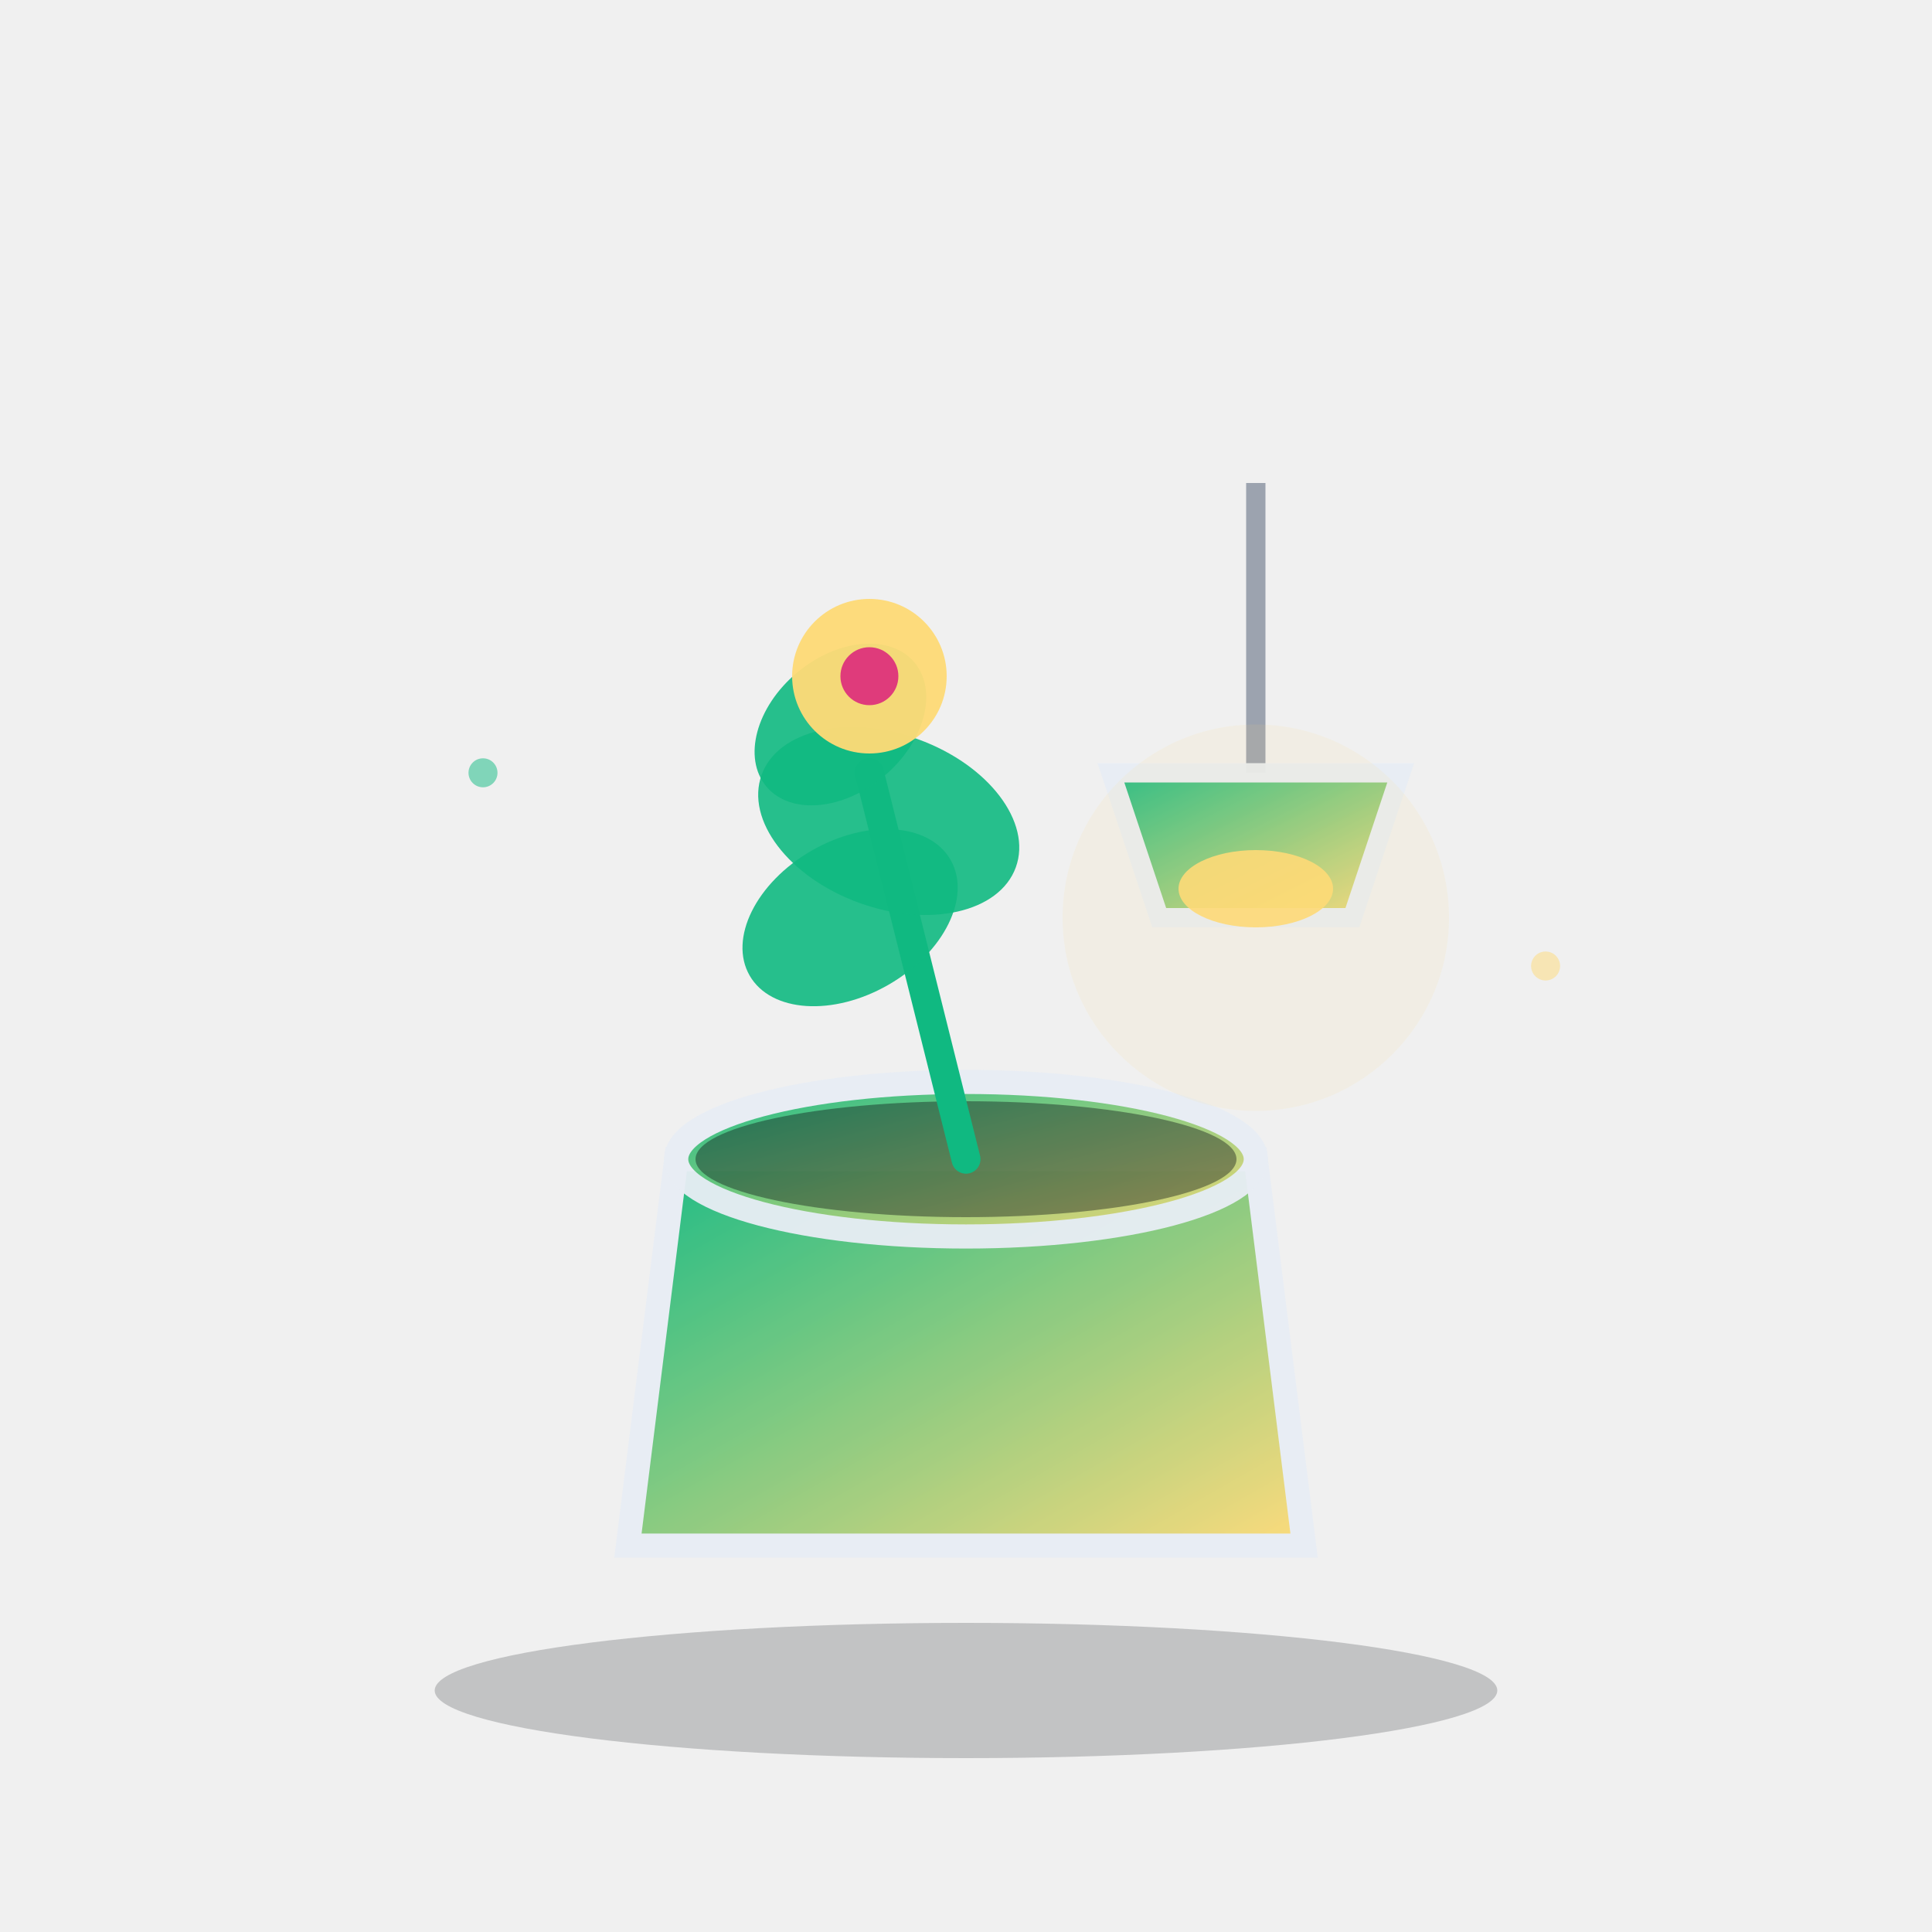
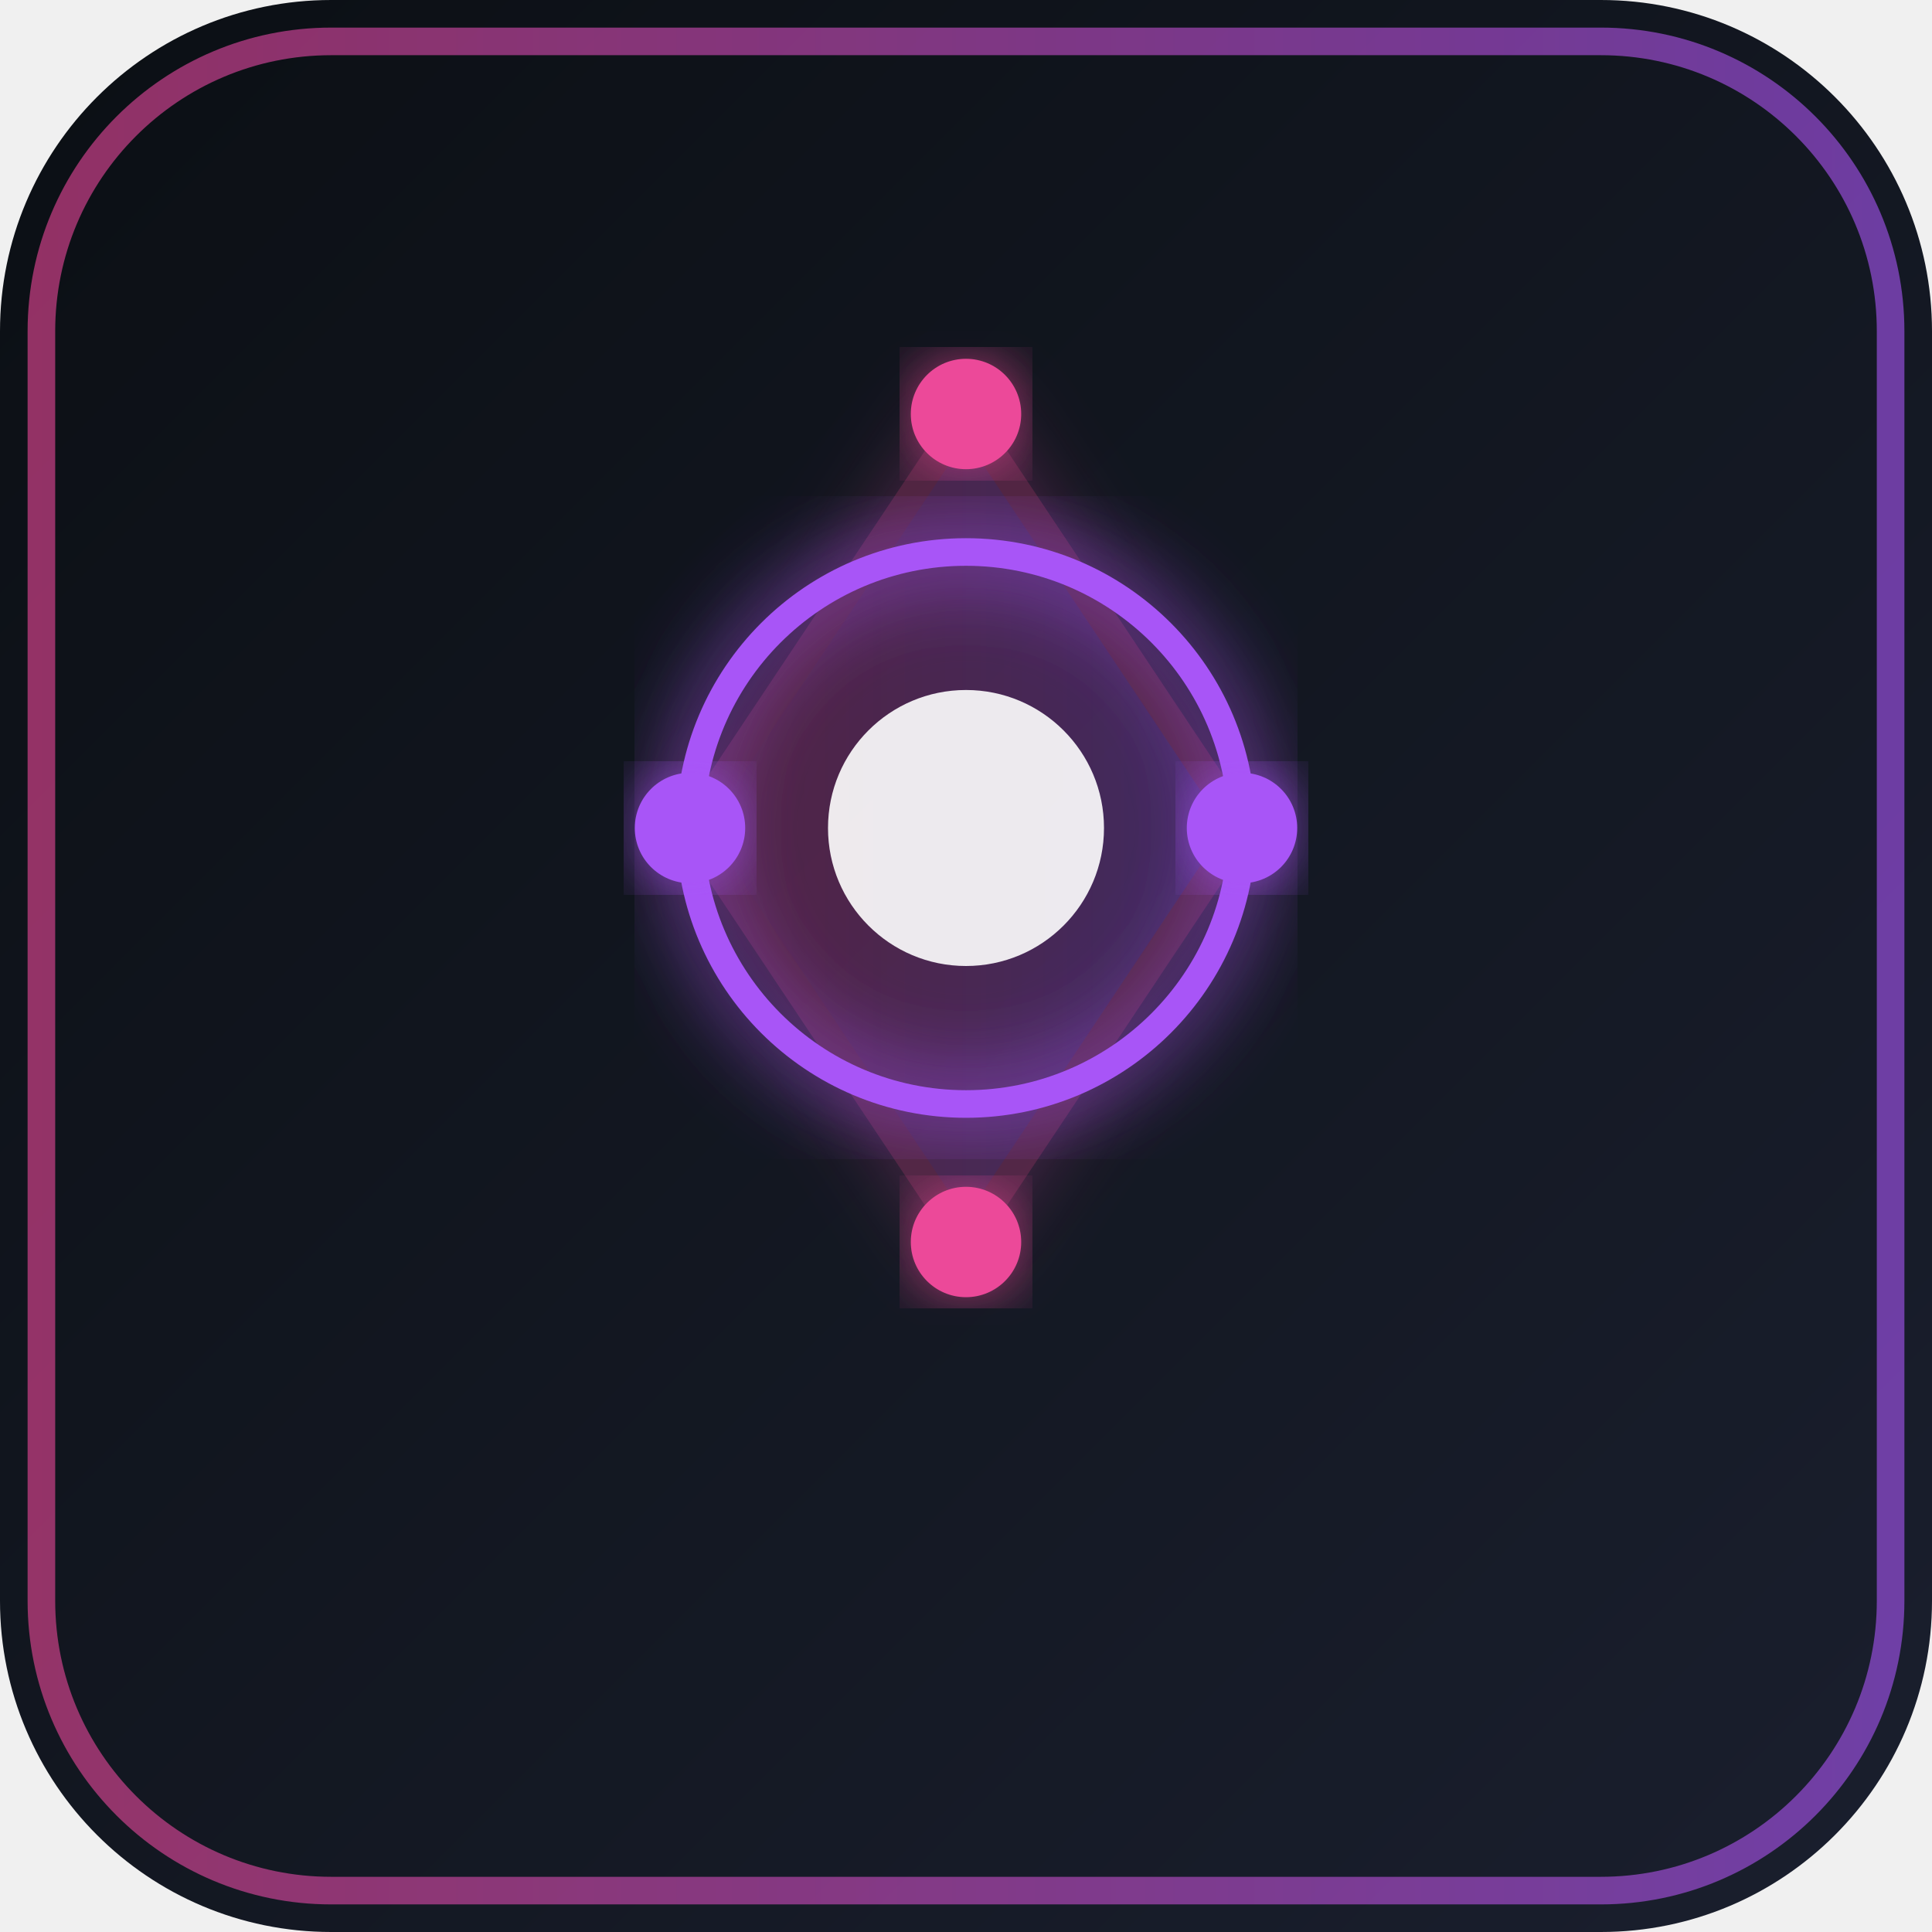
- <svg xmlns="http://www.w3.org/2000/svg" viewBox="0 0 200 200" fill="none">
+ <svg xmlns="http://www.w3.org/2000/svg" viewBox="0 0 140 140" role="img">
  <defs>
-     <linearGradient id="grad-deco" x1="0%" y1="0%" x2="100%" y2="100%">
-       <stop offset="0%" style="stop-color:#10B981;stop-opacity:1" />
-       <stop offset="100%" style="stop-color:#FEDA77;stop-opacity:1" />
+     <linearGradient id="bg-deco" x1="0%" y1="0%" x2="100%" y2="100%">
+       <stop offset="0%" stop-color="#0B0F14" />
+       <stop offset="100%" stop-color="#1a1f2e" />
    </linearGradient>
+     <linearGradient id="neon-deco" x1="0%" x2="100%">
+       <stop offset="0%" stop-color="#EC4899" />
+       <stop offset="100%" stop-color="#A855F7" />
+     </linearGradient>
+     <filter id="glow">
+       <feGaussianBlur stdDeviation="3" />
+       <feMerge>
+         <feMergeNode />
+         <feMergeNode in="SourceGraphic" />
+       </feMerge>
+     </filter>
  </defs>
-   <g class="planter">
-     <path d="M70 120 L65 160 L135 160 L130 120 Z" fill="url(#grad-deco)" stroke="#E8EDF4" stroke-width="2.5" opacity="0.95" />
-     <ellipse cx="100" cy="120" rx="30" ry="8" fill="url(#grad-deco)" stroke="#E8EDF4" stroke-width="2.5" opacity="0.95" />
-     <ellipse cx="100" cy="120" rx="28" ry="6" fill="#0B0F14" opacity="0.4" />
-   </g>
-   <g class="plant">
-     <path d="M100 120 Q95 100 90 80" stroke="#10B981" stroke-width="3" stroke-linecap="round" fill="none">
-       <animateTransform attributeName="transform" type="rotate" values="0 100 120; -3 100 120; 0 100 120; 3 100 120; 0 100 120" dur="4s" repeatCount="indefinite" />
-     </path>
-     <ellipse cx="88" cy="95" rx="12" ry="8" fill="#10B981" opacity="0.9" transform="rotate(-30 88 95)">
-       <animate attributeName="opacity" values="0.9;0.7;0.9" dur="3s" repeatCount="indefinite" />
-     </ellipse>
-     <ellipse cx="92" cy="85" rx="14" ry="9" fill="#10B981" opacity="0.9" transform="rotate(20 92 85)">
-       <animate attributeName="opacity" values="0.9;0.7;0.9" dur="3.2s" repeatCount="indefinite" />
-     </ellipse>
-     <ellipse cx="87" cy="75" rx="10" ry="7" fill="#10B981" opacity="0.9" transform="rotate(-40 87 75)">
-       <animate attributeName="opacity" values="0.9;0.7;0.9" dur="2.8s" repeatCount="indefinite" />
-     </ellipse>
-     <circle cx="90" cy="70" r="8" fill="#FEDA77" opacity="0.95">
-       <animate attributeName="r" values="8;9;8" dur="2s" repeatCount="indefinite" />
-     </circle>
-     <circle cx="90" cy="70" r="3" fill="#DD2A7B" opacity="0.9" />
-   </g>
-   <g transform="translate(130, 50)">
-     <line x1="0" y1="0" x2="0" y2="30" stroke="#9CA3AF" stroke-width="2" />
-     <path d="M-15 30 L-10 45 L10 45 L15 30 Z" fill="url(#grad-deco)" stroke="#E8EDF4" stroke-width="2" opacity="0.95" />
-     <ellipse cx="0" cy="42" rx="8" ry="4" fill="#FEDA77" opacity="0.9">
-       <animate attributeName="opacity" values="0.9;0.5;0.9" dur="2s" repeatCount="indefinite" />
-     </ellipse>
-     <circle cx="0" cy="45" r="20" fill="#FEDA77" opacity="0.1">
-       <animate attributeName="r" values="20;25;20" dur="2s" repeatCount="indefinite" />
-     </circle>
-   </g>
-   <circle cx="50" cy="80" r="1.5" fill="#10B981" opacity="0.5">
-     <animate attributeName="cy" values="80;60;80" dur="5s" repeatCount="indefinite" />
+   <rect width="140" height="140" rx="24" fill="url(#bg-deco)" />
+   <rect x="3" y="3" width="134" height="134" rx="21" fill="none" stroke="url(#neon-deco)" stroke-width="2" opacity="0.6" />
+   <path d="M70,30 L90,60 L70,90 L50,60 Z" fill="url(#neon-deco)" opacity="0.3" stroke="#EC4899" stroke-width="2" filter="url(#glow)">
+     <animateTransform attributeName="transform" type="rotate" from="0 70 60" to="360 70 60" dur="20s" repeatCount="indefinite" />
+   </path>
+   <circle cx="70" cy="60" r="20" fill="none" stroke="#A855F7" stroke-width="2" filter="url(#glow)">
+     <animate attributeName="r" values="20;22;20" dur="2s" repeatCount="indefinite" />
  </circle>
-   <circle cx="160" cy="100" r="1.5" fill="#FEDA77" opacity="0.5">
-     <animate attributeName="cy" values="100;80;100" dur="4.5s" repeatCount="indefinite" />
-   </circle>
-   <ellipse cx="100" cy="175" rx="55" ry="7" fill="#0B0F14" opacity="0.2" />
+   <circle cx="70" cy="60" r="10" fill="#FFFFFF" opacity="0.9" />
+   <circle cx="70" cy="30" r="4" fill="#EC4899" filter="url(#glow)" />
+   <circle cx="90" cy="60" r="4" fill="#A855F7" filter="url(#glow)" />
+   <circle cx="70" cy="90" r="4" fill="#EC4899" filter="url(#glow)" />
+   <circle cx="50" cy="60" r="4" fill="#A855F7" filter="url(#glow)" />
</svg>
